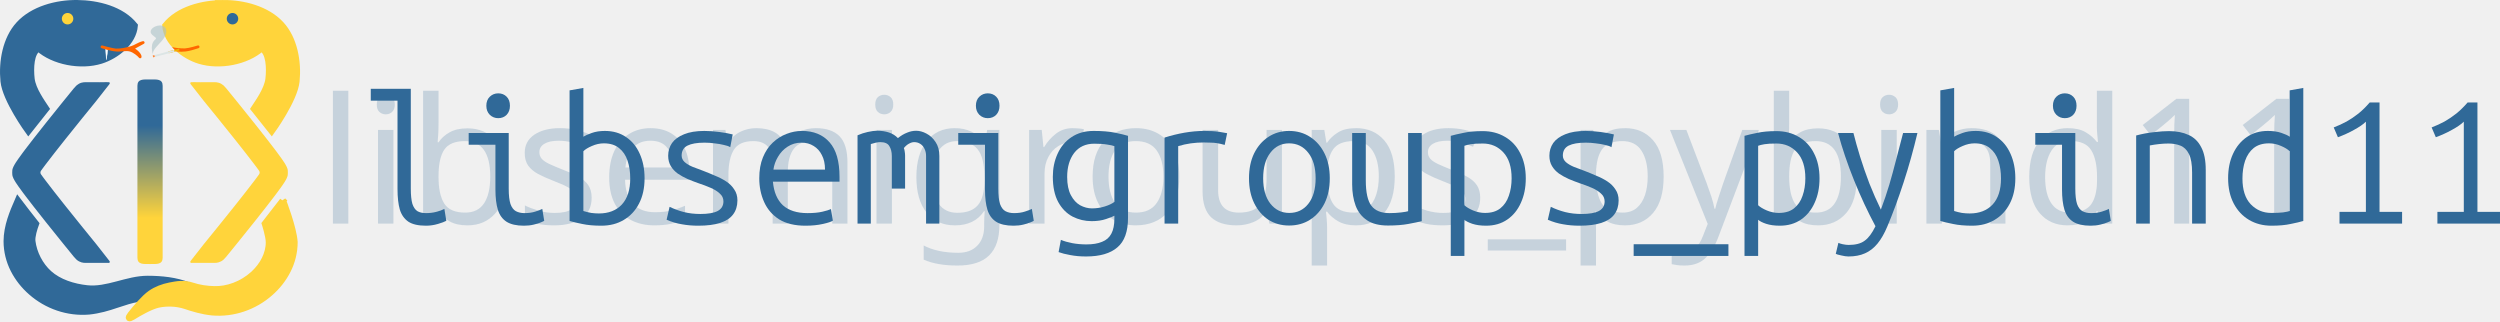
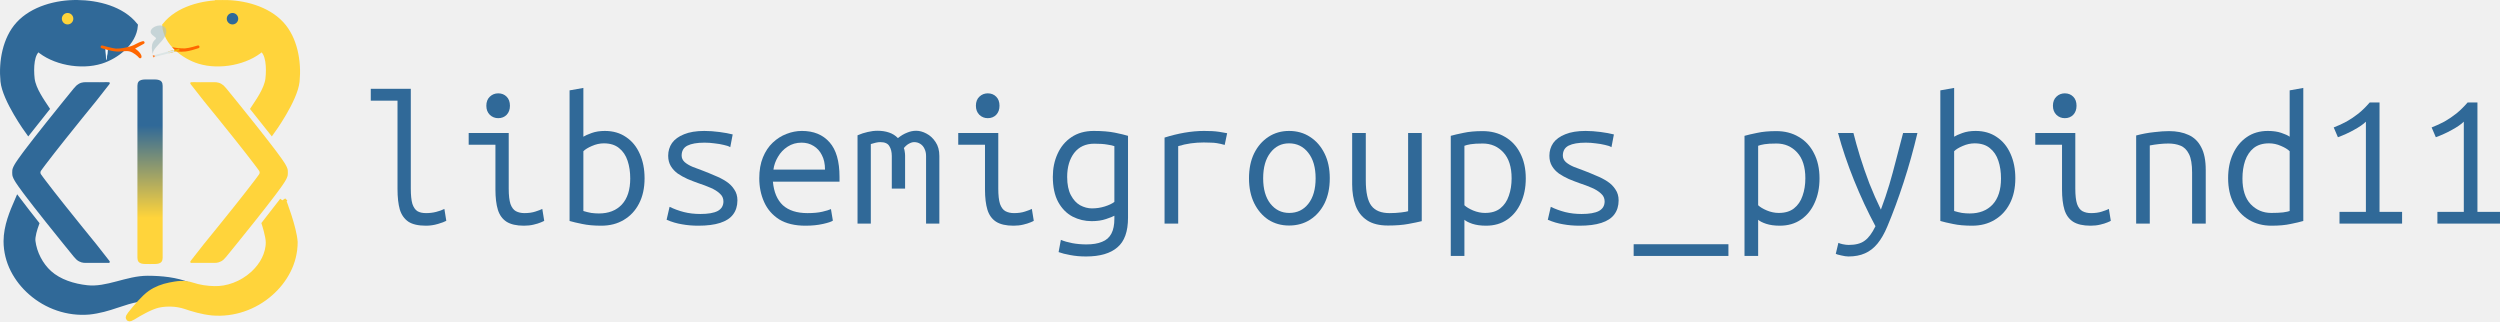
<svg xmlns="http://www.w3.org/2000/svg" xmlns:xlink="http://www.w3.org/1999/xlink" width="3111.951" height="400" viewBox="0 0 823.37 105.833" version="1.1" id="svg406" xml:space="preserve">
  <defs id="defs403">
    <linearGradient id="linearGradient930">
      <stop style="stop-color:#ffd43b;stop-opacity:1;" offset="0.25" id="stop926" />
      <stop style="stop-color:#306998;stop-opacity:1;" offset="0.75" id="stop928" />
    </linearGradient>
    <linearGradient xlink:href="#linearGradient930" id="linearGradient932" x1="99.963" y1="159.913" x2="99.963" y2="50.189" gradientUnits="userSpaceOnUse" gradientTransform="translate(2.6754713e-5,6.575416)" />
  </defs>
  <g id="layer4">
-     <text xml:space="preserve" style="font-style:normal;font-variant:normal;font-weight:normal;font-stretch:normal;font-size:57.584px;font-family:'Ubuntu Mono';-inkscape-font-specification:'Ubuntu Mono, Normal';font-variant-ligatures:normal;font-variant-caps:normal;font-variant-numeric:normal;font-variant-east-asian:normal;text-align:center;text-anchor:middle;opacity:0.222;fill:#306998;stroke-width:18.119;stroke-linecap:round;stroke-linejoin:round" x="473.029" y="73.642" id="text1233">
-       <tspan id="tspan1285" x="473.029" y="73.642" style="font-style:normal;font-variant:normal;font-weight:normal;font-stretch:normal;font-size:57.584px;font-family:'Ubuntu Mono';-inkscape-font-specification:'Ubuntu Mono, Normal';font-variant-ligatures:normal;font-variant-caps:normal;font-variant-numeric:normal;font-variant-east-asian:normal;stroke-width:18.119">libsemigroups_pybind11</tspan>
-     </text>
-     <g aria-label="libsemigroups_pybind11" id="text1505" style="font-size:57.584px;font-family:'Ubuntu Mono';-inkscape-font-specification:'Ubuntu Mono, Normal';text-align:center;text-anchor:middle;opacity:1;fill:#306998;stroke-width:18.119;stroke-linecap:round;stroke-linejoin:round">
-       <path d="m 140.308,74.333 q -3.801,0 -5.816,-1.324 -2.015,-1.382 -2.822,-4.031 -0.749,-2.649 -0.749,-6.68 V 33.16 h -8.81 v -3.916 h 13.187 v 32.881 q 0,3.225 0.518,5.01 0.576,1.728 1.67,2.419 1.094,0.633 2.822,0.633 1.785,0 3.34,-0.403 1.612,-0.403 2.706,-0.979 l 0.633,3.916 q -0.806,0.461 -2.764,1.037 -1.958,0.576 -3.916,0.576 z" id="path401" />
-       <path d="m 172.555,74.333 q -3.685,0 -5.758,-1.324 -2.015,-1.324 -2.822,-3.916 -0.806,-2.649 -0.806,-6.68 V 47.672 h -8.81 v -3.858 h 13.187 v 18.312 q 0,3.282 0.576,5.067 0.633,1.728 1.785,2.361 1.209,0.633 2.822,0.633 2.073,0 3.628,-0.518 1.612,-0.518 2.246,-0.864 l 0.633,3.916 q -0.115,0.115 -1.094,0.518 -0.921,0.403 -2.419,0.749 -1.44,0.346 -3.167,0.346 z m -8.465,-35.414 q -1.612,0 -2.764,-1.094 -1.152,-1.152 -1.152,-2.994 0,-1.9 1.152,-2.994 1.152,-1.094 2.764,-1.094 1.67,0 2.764,1.094 1.094,1.094 1.094,2.994 0,1.843 -1.094,2.994 -1.094,1.094 -2.764,1.094 z" id="path403" />
-       <path d="m 198.065,74.333 q -3.685,0 -6.334,-0.576 -2.591,-0.518 -4.146,-0.979 V 29.763 l 4.549,-0.806 v 16.066 q 0.806,-0.518 2.706,-1.209 1.9,-0.691 4.376,-0.691 4.031,0 6.968,2.015 2.937,1.958 4.492,5.47 1.612,3.513 1.612,8.119 0,4.837 -1.843,8.35 -1.785,3.455 -5.01,5.355 -3.167,1.9 -7.371,1.9 z m -0.806,-4.031 q 4.779,0 7.544,-2.937 2.764,-2.994 2.764,-8.58 0,-3.225 -0.864,-5.816 -0.864,-2.649 -2.822,-4.204 -1.9,-1.555 -5.01,-1.555 -1.958,0 -3.916,0.864 -1.9,0.806 -2.822,1.728 v 19.694 q 1.324,0.403 2.591,0.633 1.324,0.173 2.534,0.173 z" id="path405" />
-       <path d="m 229.967,74.333 q -2.822,0 -5.355,-0.461 -2.534,-0.403 -5.067,-1.497 l 0.979,-4.261 q 2.246,1.094 4.722,1.728 2.534,0.633 5.413,0.633 3.801,0 5.701,-0.979 1.9,-1.037 1.9,-3.167 0,-1.555 -1.209,-2.591 -1.152,-1.094 -3.052,-1.9 -1.843,-0.806 -3.973,-1.497 -1.785,-0.633 -3.57,-1.382 -1.785,-0.806 -3.225,-1.785 -1.44,-1.037 -2.303,-2.476 -0.864,-1.44 -0.864,-3.397 0,-2.361 1.267,-4.204 1.324,-1.843 3.973,-2.879 2.649,-1.094 6.68,-1.094 2.361,0 4.952,0.346 2.591,0.346 4.376,0.806 l -0.806,4.204 q -0.691,-0.461 -2.131,-0.749 -1.382,-0.346 -3.052,-0.518 -1.67,-0.23 -3.282,-0.23 -3.685,0 -5.643,0.979 -1.9,0.979 -1.9,3.282 0,1.209 0.979,2.131 0.979,0.864 2.591,1.555 1.612,0.633 3.513,1.324 1.958,0.749 3.916,1.612 2.015,0.806 3.685,1.9 1.67,1.094 2.649,2.649 1.037,1.497 1.037,3.57 0,2.764 -1.44,4.664 -1.382,1.843 -4.261,2.764 -2.822,0.921 -7.198,0.921 z" id="path407" />
-       <path d="m 265.266,74.333 q -5.24,0 -8.638,-2.073 -3.34,-2.131 -4.952,-5.701 -1.612,-3.57 -1.612,-7.831 0,-3.973 1.209,-6.91 1.209,-2.937 3.225,-4.837 2.073,-1.958 4.549,-2.879 2.476,-0.979 5.067,-0.979 5.816,0 9.098,3.743 3.282,3.685 3.282,11.402 0,0.23 0,0.691 0,0.461 0,0.864 h -21.94 q 0.461,5.125 3.282,7.774 2.879,2.591 8.119,2.591 2.937,0 4.895,-0.461 1.958,-0.461 2.822,-0.864 l 0.633,3.801 q -0.691,0.518 -3.282,1.094 -2.534,0.576 -5.758,0.576 z M 254.728,55.849 h 16.987 q 0,-2.822 -1.037,-4.779 -0.979,-1.958 -2.706,-2.994 -1.728,-1.094 -3.973,-1.094 -2.591,0 -4.607,1.324 -1.958,1.267 -3.167,3.34 -1.209,2.015 -1.497,4.204 z" id="path409" />
-       <path d="m 282.426,73.642 v -29.08 q 1.728,-0.749 3.34,-1.094 1.67,-0.403 3.282,-0.403 2.015,0 3.743,0.576 1.728,0.576 2.937,1.843 1.497,-1.209 2.994,-1.785 1.497,-0.633 2.994,-0.633 1.67,0 3.397,0.921 1.785,0.921 2.994,2.764 1.267,1.843 1.267,4.607 v 22.285 h -4.376 V 51.357 q 0,-1.324 -0.518,-2.361 -0.461,-1.037 -1.382,-1.612 -0.864,-0.576 -2.015,-0.576 -0.806,0 -1.728,0.518 -0.864,0.461 -1.67,1.44 0.23,0.576 0.288,1.209 0.115,0.633 0.115,1.267 v 10.883 h -4.376 V 51.415 q 0,-2.015 -0.806,-3.282 -0.749,-1.324 -2.994,-1.324 -0.633,0 -1.44,0.173 -0.749,0.173 -1.67,0.461 v 26.201 z" id="path411" />
-       <path d="m 333.791,74.333 q -3.685,0 -5.758,-1.324 -2.015,-1.324 -2.822,-3.916 -0.806,-2.649 -0.806,-6.68 V 47.672 h -8.81 v -3.858 h 13.187 v 18.312 q 0,3.282 0.576,5.067 0.633,1.728 1.785,2.361 1.209,0.633 2.822,0.633 2.073,0 3.628,-0.518 1.612,-0.518 2.246,-0.864 l 0.633,3.916 q -0.115,0.115 -1.094,0.518 -0.921,0.403 -2.419,0.749 -1.44,0.346 -3.167,0.346 z m -8.465,-35.414 q -1.612,0 -2.764,-1.094 -1.152,-1.152 -1.152,-2.994 0,-1.9 1.152,-2.994 1.152,-1.094 2.764,-1.094 1.67,0 2.764,1.094 1.094,1.094 1.094,2.994 0,1.843 -1.094,2.994 -1.094,1.094 -2.764,1.094 z" id="path413" />
-       <path d="m 357.688,84.468 q -2.822,0 -5.183,-0.461 -2.303,-0.403 -3.858,-0.979 l 0.749,-4.031 q 1.67,0.691 3.801,1.094 2.188,0.403 4.607,0.403 3.167,0 5.183,-0.864 2.073,-0.806 3.052,-2.706 0.979,-1.843 0.979,-4.895 v -0.979 q -0.691,0.403 -2.764,1.094 -2.015,0.691 -4.722,0.691 -3.34,0 -6.277,-1.497 -2.937,-1.555 -4.722,-4.779 -1.785,-3.282 -1.785,-8.35 0,-4.146 1.555,-7.544 1.555,-3.455 4.549,-5.47 3.052,-2.073 7.371,-2.073 4.146,0 6.968,0.576 2.822,0.576 4.319,1.037 v 27.007 q 0,6.795 -3.513,9.732 -3.455,2.994 -10.308,2.994 z M 359.646,68.632 q 2.188,0 4.204,-0.633 2.015,-0.633 3.167,-1.497 V 48.132 q -0.749,-0.288 -2.361,-0.518 -1.555,-0.288 -4.261,-0.288 -4.261,0 -6.622,3.052 -2.303,3.052 -2.303,7.889 0,3.685 1.209,5.989 1.209,2.303 3.052,3.34 1.9,1.037 3.916,1.037 z" id="path415" />
-       <path d="M 383.543,73.642 V 45.311 q 3.282,-1.037 6.565,-1.612 3.34,-0.576 6.449,-0.576 1.497,0 2.649,0.058 1.152,0.058 2.303,0.23 1.152,0.173 2.649,0.461 l -0.806,3.858 q -1.44,-0.403 -2.534,-0.576 -1.037,-0.173 -2.073,-0.173 -0.979,-0.058 -2.303,-0.058 -2.131,0 -4.261,0.288 -2.073,0.288 -4.146,0.921 v 25.51 z" id="path417" />
-       <path d="m 424.543,74.275 q -3.801,0 -6.795,-1.9 -2.937,-1.958 -4.664,-5.413 -1.728,-3.513 -1.728,-8.235 0,-4.722 1.67,-8.177 1.728,-3.513 4.722,-5.47 2.994,-1.958 6.795,-1.958 3.916,0 6.91,1.958 3.052,1.958 4.779,5.47 1.728,3.455 1.728,8.177 0,4.722 -1.728,8.235 -1.728,3.455 -4.779,5.413 -2.994,1.9 -6.91,1.9 z m 0.058,-4.146 q 3.916,0 6.277,-2.994 2.419,-3.052 2.419,-8.407 0,-5.355 -2.419,-8.407 -2.419,-3.11 -6.334,-3.11 -3.801,0 -6.162,3.11 -2.361,3.052 -2.361,8.407 0,5.355 2.419,8.407 2.419,2.994 6.162,2.994 z" id="path419" />
-       <path d="m 457.136,74.275 q -4.319,0 -6.91,-1.728 -2.591,-1.728 -3.743,-4.779 -1.152,-3.11 -1.152,-7.083 V 43.814 h 4.492 v 15.605 q 0,5.931 1.843,8.35 1.843,2.419 5.989,2.419 2.015,0 3.858,-0.23 1.843,-0.23 2.246,-0.403 V 43.814 h 4.492 v 29.022 q -1.612,0.403 -4.434,0.921 -2.764,0.518 -6.68,0.518 z" id="path421" />
-       <path d="M 477.808,84.295 V 44.735 q 1.612,-0.461 4.204,-0.979 2.591,-0.576 6.277,-0.576 4.204,0 7.371,1.9 3.225,1.843 5.01,5.355 1.843,3.513 1.843,8.35 0,4.492 -1.612,8.004 -1.555,3.513 -4.492,5.528 -2.937,2.015 -6.968,2.015 -2.649,0 -4.549,-0.633 Q 483.049,73.066 482.3,72.375 v 11.92 z m 11.286,-14.166 q 3.11,0 5.01,-1.497 1.958,-1.555 2.822,-4.146 0.921,-2.591 0.921,-5.758 0,-5.586 -2.706,-8.522 -2.706,-2.937 -6.795,-2.937 -2.591,0 -3.973,0.23 -1.382,0.23 -2.073,0.518 v 19.579 q 0.979,0.921 2.879,1.728 1.958,0.806 3.916,0.806 z" id="path423" />
-       <path d="m 520.19,74.333 q -2.822,0 -5.355,-0.461 -2.534,-0.403 -5.067,-1.497 l 0.979,-4.261 q 2.246,1.094 4.722,1.728 2.534,0.633 5.413,0.633 3.801,0 5.701,-0.979 1.9,-1.037 1.9,-3.167 0,-1.555 -1.209,-2.591 -1.152,-1.094 -3.052,-1.9 -1.843,-0.806 -3.973,-1.497 -1.785,-0.633 -3.57,-1.382 -1.785,-0.806 -3.225,-1.785 -1.44,-1.037 -2.303,-2.476 -0.864,-1.44 -0.864,-3.397 0,-2.361 1.267,-4.204 1.324,-1.843 3.973,-2.879 2.649,-1.094 6.68,-1.094 2.361,0 4.952,0.346 2.591,0.346 4.376,0.806 l -0.806,4.204 q -0.691,-0.461 -2.131,-0.749 -1.382,-0.346 -3.052,-0.518 -1.67,-0.23 -3.282,-0.23 -3.685,0 -5.643,0.979 -1.9,0.979 -1.9,3.282 0,1.209 0.979,2.131 0.979,0.864 2.591,1.555 1.612,0.633 3.513,1.324 1.958,0.749 3.916,1.612 2.015,0.806 3.685,1.9 1.67,1.094 2.649,2.649 1.037,1.497 1.037,3.57 0,2.764 -1.44,4.664 -1.382,1.843 -4.261,2.764 -2.822,0.921 -7.198,0.921 z" id="path425" />
-       <path d="m 538.041,84.295 v -3.858 h 31.211 v 3.858 z" id="path427" />
-       <path d="M 574.55,84.295 V 44.735 q 1.612,-0.461 4.204,-0.979 2.591,-0.576 6.277,-0.576 4.204,0 7.371,1.9 3.225,1.843 5.01,5.355 1.843,3.513 1.843,8.35 0,4.492 -1.612,8.004 -1.555,3.513 -4.492,5.528 -2.937,2.015 -6.968,2.015 -2.649,0 -4.549,-0.633 -1.843,-0.633 -2.591,-1.324 v 11.92 z m 11.286,-14.166 q 3.11,0 5.01,-1.497 1.958,-1.555 2.822,-4.146 0.921,-2.591 0.921,-5.758 0,-5.586 -2.706,-8.522 -2.706,-2.937 -6.795,-2.937 -2.591,0 -3.973,0.23 -1.382,0.23 -2.073,0.518 v 19.579 q 0.979,0.921 2.879,1.728 1.958,0.806 3.916,0.806 z" id="path429" />
-       <path d="m 608.755,84.468 q -0.921,0 -2.361,-0.346 -1.382,-0.288 -1.785,-0.518 l 0.864,-3.628 q 0.403,0.23 1.44,0.461 1.094,0.23 1.958,0.23 3.397,0 5.24,-1.382 1.9,-1.324 3.57,-4.779 -3.858,-7.198 -7.083,-15.202 -3.225,-8.004 -5.24,-15.49 h 5.067 q 0.864,3.455 2.188,7.774 1.324,4.261 3.052,8.81 1.785,4.492 3.801,8.638 1.612,-4.319 2.764,-8.177 1.152,-3.916 2.188,-8.004 1.094,-4.146 2.361,-9.041 h 4.722 q -1.958,8.292 -4.549,16.239 -2.591,7.947 -5.355,14.511 -1.44,3.455 -3.225,5.643 -1.785,2.188 -4.146,3.225 -2.303,1.037 -5.47,1.037 z" id="path431" />
-       <path d="m 649.524,74.333 q -3.685,0 -6.334,-0.576 -2.591,-0.518 -4.146,-0.979 V 29.763 l 4.549,-0.806 v 16.066 q 0.806,-0.518 2.706,-1.209 1.9,-0.691 4.376,-0.691 4.031,0 6.968,2.015 2.937,1.958 4.492,5.47 1.612,3.513 1.612,8.119 0,4.837 -1.843,8.35 -1.785,3.455 -5.01,5.355 -3.167,1.9 -7.371,1.9 z m -0.806,-4.031 q 4.779,0 7.544,-2.937 2.764,-2.994 2.764,-8.58 0,-3.225 -0.864,-5.816 -0.864,-2.649 -2.822,-4.204 -1.9,-1.555 -5.01,-1.555 -1.958,0 -3.916,0.864 -1.9,0.806 -2.822,1.728 v 19.694 q 1.324,0.403 2.591,0.633 1.324,0.173 2.534,0.173 z" id="path433" />
-       <path d="m 688.508,74.333 q -3.685,0 -5.758,-1.324 -2.015,-1.324 -2.822,-3.916 -0.806,-2.649 -0.806,-6.68 V 47.672 h -8.81 v -3.858 h 13.187 v 18.312 q 0,3.282 0.576,5.067 0.633,1.728 1.785,2.361 1.209,0.633 2.822,0.633 2.073,0 3.628,-0.518 1.612,-0.518 2.246,-0.864 l 0.633,3.916 q -0.115,0.115 -1.094,0.518 -0.921,0.403 -2.419,0.749 -1.44,0.346 -3.167,0.346 z m -8.465,-35.414 q -1.612,0 -2.764,-1.094 -1.152,-1.152 -1.152,-2.994 0,-1.9 1.152,-2.994 1.152,-1.094 2.764,-1.094 1.67,0 2.764,1.094 1.094,1.094 1.094,2.994 0,1.843 -1.094,2.994 -1.094,1.094 -2.764,1.094 z" id="path435" />
-       <path d="M 703.538,73.642 V 44.62 q 3.052,-0.806 5.874,-1.094 2.822,-0.346 4.952,-0.346 3.743,0 6.449,1.267 2.706,1.209 4.146,4.031 1.497,2.764 1.497,7.486 v 17.678 h -4.492 V 56.885 q 0,-4.146 -1.037,-6.161 -1.037,-2.073 -2.822,-2.764 -1.728,-0.691 -3.916,-0.691 -1.44,0 -3.052,0.173 -1.612,0.173 -3.11,0.461 v 25.74 z" id="path437" />
-       <path d="m 748.108,74.333 q -4.146,0 -7.371,-1.9 -3.225,-1.9 -5.067,-5.413 -1.843,-3.513 -1.843,-8.35 0,-4.549 1.612,-8.004 1.612,-3.513 4.549,-5.528 2.937,-2.015 6.91,-2.015 2.591,0 4.434,0.633 1.9,0.633 2.764,1.267 V 29.763 l 4.492,-0.806 v 43.821 q -1.555,0.461 -4.146,0.979 -2.591,0.576 -6.334,0.576 z m -0.058,-4.204 q 2.303,0 3.858,-0.173 1.612,-0.23 2.188,-0.461 V 49.802 q -0.921,-0.921 -2.822,-1.728 -1.9,-0.864 -3.973,-0.864 -3.11,0 -5.067,1.555 -1.9,1.555 -2.822,4.204 -0.864,2.591 -0.864,5.816 0,5.586 2.706,8.465 2.764,2.879 6.795,2.879 z" id="path439" />
-       <path d="M 770.508,73.642 V 69.784 h 8.695 V 40.071 q -1.267,1.267 -3.916,2.706 -2.591,1.44 -5.298,2.419 l -1.382,-3.225 q 2.246,-0.864 4.261,-1.958 2.015,-1.152 3.916,-2.649 1.9,-1.555 3.685,-3.628 h 3.225 V 69.784 h 7.428 v 3.858 z" id="path441" />
-       <path d="M 802.755,73.642 V 69.784 h 8.695 V 40.071 q -1.267,1.267 -3.916,2.706 -2.591,1.44 -5.298,2.419 l -1.382,-3.225 q 2.246,-0.864 4.261,-1.958 2.015,-1.152 3.916,-2.649 1.9,-1.555 3.685,-3.628 h 3.225 V 69.784 h 7.428 v 3.858 z" id="path443" />
+     <g aria-label="libsemigroups_pybind11" id="text1505" style="font-size:57.584px;font-family:'Ubuntu Mono';-inkscape-font-specification:'Ubuntu Mono, Normal';text-align:center;text-anchor:middle;display:inline;opacity:1;fill:#306998;stroke-width:18.119;stroke-linecap:round;stroke-linejoin:round">
+       <path d="m 140.308,74.333 q -3.801,0 -5.816,-1.324 -2.015,-1.382 -2.822,-4.031 -0.749,-2.649 -0.749,-6.68 V 33.16 h -8.81 v -3.916 h 13.187 v 32.881 q 0,3.225 0.518,5.01 0.576,1.728 1.67,2.419 1.094,0.633 2.822,0.633 1.785,0 3.34,-0.403 1.612,-0.403 2.706,-0.979 l 0.633,3.916 q -0.806,0.461 -2.764,1.037 -1.958,0.576 -3.916,0.576 z" id="path318" />
+       <path d="m 172.555,74.333 q -3.685,0 -5.758,-1.324 -2.015,-1.324 -2.822,-3.916 -0.806,-2.649 -0.806,-6.68 V 47.672 h -8.81 v -3.858 h 13.187 v 18.312 q 0,3.282 0.576,5.067 0.633,1.728 1.785,2.361 1.209,0.633 2.822,0.633 2.073,0 3.628,-0.518 1.612,-0.518 2.246,-0.864 l 0.633,3.916 q -0.115,0.115 -1.094,0.518 -0.921,0.403 -2.419,0.749 -1.44,0.346 -3.167,0.346 z m -8.465,-35.414 q -1.612,0 -2.764,-1.094 -1.152,-1.152 -1.152,-2.994 0,-1.9 1.152,-2.994 1.152,-1.094 2.764,-1.094 1.67,0 2.764,1.094 1.094,1.094 1.094,2.994 0,1.843 -1.094,2.994 -1.094,1.094 -2.764,1.094 z" id="path320" />
+       <path d="m 198.065,74.333 q -3.685,0 -6.334,-0.576 -2.591,-0.518 -4.146,-0.979 V 29.763 l 4.549,-0.806 v 16.066 q 0.806,-0.518 2.706,-1.209 1.9,-0.691 4.376,-0.691 4.031,0 6.968,2.015 2.937,1.958 4.492,5.47 1.612,3.513 1.612,8.119 0,4.837 -1.843,8.35 -1.785,3.455 -5.01,5.355 -3.167,1.9 -7.371,1.9 z m -0.806,-4.031 q 4.779,0 7.544,-2.937 2.764,-2.994 2.764,-8.58 0,-3.225 -0.864,-5.816 -0.864,-2.649 -2.822,-4.204 -1.9,-1.555 -5.01,-1.555 -1.958,0 -3.916,0.864 -1.9,0.806 -2.822,1.728 v 19.694 q 1.324,0.403 2.591,0.633 1.324,0.173 2.534,0.173 z" id="path322" />
+       <path d="m 229.967,74.333 q -2.822,0 -5.355,-0.461 -2.534,-0.403 -5.067,-1.497 l 0.979,-4.261 q 2.246,1.094 4.722,1.728 2.534,0.633 5.413,0.633 3.801,0 5.701,-0.979 1.9,-1.037 1.9,-3.167 0,-1.555 -1.209,-2.591 -1.152,-1.094 -3.052,-1.9 -1.843,-0.806 -3.973,-1.497 -1.785,-0.633 -3.57,-1.382 -1.785,-0.806 -3.225,-1.785 -1.44,-1.037 -2.303,-2.476 -0.864,-1.44 -0.864,-3.397 0,-2.361 1.267,-4.204 1.324,-1.843 3.973,-2.879 2.649,-1.094 6.68,-1.094 2.361,0 4.952,0.346 2.591,0.346 4.376,0.806 l -0.806,4.204 q -0.691,-0.461 -2.131,-0.749 -1.382,-0.346 -3.052,-0.518 -1.67,-0.23 -3.282,-0.23 -3.685,0 -5.643,0.979 -1.9,0.979 -1.9,3.282 0,1.209 0.979,2.131 0.979,0.864 2.591,1.555 1.612,0.633 3.513,1.324 1.958,0.749 3.916,1.612 2.015,0.806 3.685,1.9 1.67,1.094 2.649,2.649 1.037,1.497 1.037,3.57 0,2.764 -1.44,4.664 -1.382,1.843 -4.261,2.764 -2.822,0.921 -7.198,0.921 z" id="path324" />
+       <path d="m 265.266,74.333 q -5.24,0 -8.638,-2.073 -3.34,-2.131 -4.952,-5.701 -1.612,-3.57 -1.612,-7.831 0,-3.973 1.209,-6.91 1.209,-2.937 3.225,-4.837 2.073,-1.958 4.549,-2.879 2.476,-0.979 5.067,-0.979 5.816,0 9.098,3.743 3.282,3.685 3.282,11.402 0,0.23 0,0.691 0,0.461 0,0.864 h -21.94 q 0.461,5.125 3.282,7.774 2.879,2.591 8.119,2.591 2.937,0 4.895,-0.461 1.958,-0.461 2.822,-0.864 l 0.633,3.801 q -0.691,0.518 -3.282,1.094 -2.534,0.576 -5.758,0.576 z M 254.728,55.849 h 16.987 q 0,-2.822 -1.037,-4.779 -0.979,-1.958 -2.706,-2.994 -1.728,-1.094 -3.973,-1.094 -2.591,0 -4.607,1.324 -1.958,1.267 -3.167,3.34 -1.209,2.015 -1.497,4.204 z" id="path326" />
+       <path d="m 282.426,73.642 v -29.08 q 1.728,-0.749 3.34,-1.094 1.67,-0.403 3.282,-0.403 2.015,0 3.743,0.576 1.728,0.576 2.937,1.843 1.497,-1.209 2.994,-1.785 1.497,-0.633 2.994,-0.633 1.67,0 3.397,0.921 1.785,0.921 2.994,2.764 1.267,1.843 1.267,4.607 v 22.285 h -4.376 V 51.357 q 0,-1.324 -0.518,-2.361 -0.461,-1.037 -1.382,-1.612 -0.864,-0.576 -2.015,-0.576 -0.806,0 -1.728,0.518 -0.864,0.461 -1.67,1.44 0.23,0.576 0.288,1.209 0.115,0.633 0.115,1.267 v 10.883 h -4.376 V 51.415 q 0,-2.015 -0.806,-3.282 -0.749,-1.324 -2.994,-1.324 -0.633,0 -1.44,0.173 -0.749,0.173 -1.67,0.461 v 26.201 z" id="path328" />
+       <path d="m 333.791,74.333 q -3.685,0 -5.758,-1.324 -2.015,-1.324 -2.822,-3.916 -0.806,-2.649 -0.806,-6.68 V 47.672 h -8.81 v -3.858 h 13.187 v 18.312 q 0,3.282 0.576,5.067 0.633,1.728 1.785,2.361 1.209,0.633 2.822,0.633 2.073,0 3.628,-0.518 1.612,-0.518 2.246,-0.864 l 0.633,3.916 q -0.115,0.115 -1.094,0.518 -0.921,0.403 -2.419,0.749 -1.44,0.346 -3.167,0.346 z m -8.465,-35.414 q -1.612,0 -2.764,-1.094 -1.152,-1.152 -1.152,-2.994 0,-1.9 1.152,-2.994 1.152,-1.094 2.764,-1.094 1.67,0 2.764,1.094 1.094,1.094 1.094,2.994 0,1.843 -1.094,2.994 -1.094,1.094 -2.764,1.094 z" id="path330" />
+       <path d="m 357.688,84.468 q -2.822,0 -5.183,-0.461 -2.303,-0.403 -3.858,-0.979 l 0.749,-4.031 q 1.67,0.691 3.801,1.094 2.188,0.403 4.607,0.403 3.167,0 5.183,-0.864 2.073,-0.806 3.052,-2.706 0.979,-1.843 0.979,-4.895 v -0.979 q -0.691,0.403 -2.764,1.094 -2.015,0.691 -4.722,0.691 -3.34,0 -6.277,-1.497 -2.937,-1.555 -4.722,-4.779 -1.785,-3.282 -1.785,-8.35 0,-4.146 1.555,-7.544 1.555,-3.455 4.549,-5.47 3.052,-2.073 7.371,-2.073 4.146,0 6.968,0.576 2.822,0.576 4.319,1.037 v 27.007 q 0,6.795 -3.513,9.732 -3.455,2.994 -10.308,2.994 z M 359.646,68.632 q 2.188,0 4.204,-0.633 2.015,-0.633 3.167,-1.497 V 48.132 q -0.749,-0.288 -2.361,-0.518 -1.555,-0.288 -4.261,-0.288 -4.261,0 -6.622,3.052 -2.303,3.052 -2.303,7.889 0,3.685 1.209,5.989 1.209,2.303 3.052,3.34 1.9,1.037 3.916,1.037 z" id="path332" />
+       <path d="M 383.543,73.642 V 45.311 q 3.282,-1.037 6.565,-1.612 3.34,-0.576 6.449,-0.576 1.497,0 2.649,0.058 1.152,0.058 2.303,0.23 1.152,0.173 2.649,0.461 l -0.806,3.858 q -1.44,-0.403 -2.534,-0.576 -1.037,-0.173 -2.073,-0.173 -0.979,-0.058 -2.303,-0.058 -2.131,0 -4.261,0.288 -2.073,0.288 -4.146,0.921 v 25.51 z" id="path334" />
+       <path d="m 424.543,74.275 q -3.801,0 -6.795,-1.9 -2.937,-1.958 -4.664,-5.413 -1.728,-3.513 -1.728,-8.235 0,-4.722 1.67,-8.177 1.728,-3.513 4.722,-5.47 2.994,-1.958 6.795,-1.958 3.916,0 6.91,1.958 3.052,1.958 4.779,5.47 1.728,3.455 1.728,8.177 0,4.722 -1.728,8.235 -1.728,3.455 -4.779,5.413 -2.994,1.9 -6.91,1.9 z m 0.058,-4.146 q 3.916,0 6.277,-2.994 2.419,-3.052 2.419,-8.407 0,-5.355 -2.419,-8.407 -2.419,-3.11 -6.334,-3.11 -3.801,0 -6.162,3.11 -2.361,3.052 -2.361,8.407 0,5.355 2.419,8.407 2.419,2.994 6.162,2.994 z" id="path336" />
+       <path d="m 457.136,74.275 q -4.319,0 -6.91,-1.728 -2.591,-1.728 -3.743,-4.779 -1.152,-3.11 -1.152,-7.083 V 43.814 h 4.492 v 15.605 q 0,5.931 1.843,8.35 1.843,2.419 5.989,2.419 2.015,0 3.858,-0.23 1.843,-0.23 2.246,-0.403 V 43.814 h 4.492 v 29.022 q -1.612,0.403 -4.434,0.921 -2.764,0.518 -6.68,0.518 z" id="path338" />
+       <path d="M 477.808,84.295 V 44.735 q 1.612,-0.461 4.204,-0.979 2.591,-0.576 6.277,-0.576 4.204,0 7.371,1.9 3.225,1.843 5.01,5.355 1.843,3.513 1.843,8.35 0,4.492 -1.612,8.004 -1.555,3.513 -4.492,5.528 -2.937,2.015 -6.968,2.015 -2.649,0 -4.549,-0.633 Q 483.049,73.066 482.3,72.375 v 11.92 z m 11.286,-14.166 q 3.11,0 5.01,-1.497 1.958,-1.555 2.822,-4.146 0.921,-2.591 0.921,-5.758 0,-5.586 -2.706,-8.522 -2.706,-2.937 -6.795,-2.937 -2.591,0 -3.973,0.23 -1.382,0.23 -2.073,0.518 v 19.579 q 0.979,0.921 2.879,1.728 1.958,0.806 3.916,0.806 z" id="path340" />
+       <path d="m 520.19,74.333 q -2.822,0 -5.355,-0.461 -2.534,-0.403 -5.067,-1.497 l 0.979,-4.261 q 2.246,1.094 4.722,1.728 2.534,0.633 5.413,0.633 3.801,0 5.701,-0.979 1.9,-1.037 1.9,-3.167 0,-1.555 -1.209,-2.591 -1.152,-1.094 -3.052,-1.9 -1.843,-0.806 -3.973,-1.497 -1.785,-0.633 -3.57,-1.382 -1.785,-0.806 -3.225,-1.785 -1.44,-1.037 -2.303,-2.476 -0.864,-1.44 -0.864,-3.397 0,-2.361 1.267,-4.204 1.324,-1.843 3.973,-2.879 2.649,-1.094 6.68,-1.094 2.361,0 4.952,0.346 2.591,0.346 4.376,0.806 l -0.806,4.204 q -0.691,-0.461 -2.131,-0.749 -1.382,-0.346 -3.052,-0.518 -1.67,-0.23 -3.282,-0.23 -3.685,0 -5.643,0.979 -1.9,0.979 -1.9,3.282 0,1.209 0.979,2.131 0.979,0.864 2.591,1.555 1.612,0.633 3.513,1.324 1.958,0.749 3.916,1.612 2.015,0.806 3.685,1.9 1.67,1.094 2.649,2.649 1.037,1.497 1.037,3.57 0,2.764 -1.44,4.664 -1.382,1.843 -4.261,2.764 -2.822,0.921 -7.198,0.921 z" id="path342" />
+       <path d="m 538.041,84.295 v -3.858 h 31.211 v 3.858 z" id="path344" />
+       <path d="M 574.55,84.295 V 44.735 q 1.612,-0.461 4.204,-0.979 2.591,-0.576 6.277,-0.576 4.204,0 7.371,1.9 3.225,1.843 5.01,5.355 1.843,3.513 1.843,8.35 0,4.492 -1.612,8.004 -1.555,3.513 -4.492,5.528 -2.937,2.015 -6.968,2.015 -2.649,0 -4.549,-0.633 -1.843,-0.633 -2.591,-1.324 v 11.92 z m 11.286,-14.166 q 3.11,0 5.01,-1.497 1.958,-1.555 2.822,-4.146 0.921,-2.591 0.921,-5.758 0,-5.586 -2.706,-8.522 -2.706,-2.937 -6.795,-2.937 -2.591,0 -3.973,0.23 -1.382,0.23 -2.073,0.518 v 19.579 q 0.979,0.921 2.879,1.728 1.958,0.806 3.916,0.806 z" id="path346" />
+       <path d="m 608.755,84.468 q -0.921,0 -2.361,-0.346 -1.382,-0.288 -1.785,-0.518 l 0.864,-3.628 q 0.403,0.23 1.44,0.461 1.094,0.23 1.958,0.23 3.397,0 5.24,-1.382 1.9,-1.324 3.57,-4.779 -3.858,-7.198 -7.083,-15.202 -3.225,-8.004 -5.24,-15.49 h 5.067 q 0.864,3.455 2.188,7.774 1.324,4.261 3.052,8.81 1.785,4.492 3.801,8.638 1.612,-4.319 2.764,-8.177 1.152,-3.916 2.188,-8.004 1.094,-4.146 2.361,-9.041 h 4.722 q -1.958,8.292 -4.549,16.239 -2.591,7.947 -5.355,14.511 -1.44,3.455 -3.225,5.643 -1.785,2.188 -4.146,3.225 -2.303,1.037 -5.47,1.037 z" id="path348" />
+       <path d="m 649.524,74.333 q -3.685,0 -6.334,-0.576 -2.591,-0.518 -4.146,-0.979 V 29.763 l 4.549,-0.806 v 16.066 q 0.806,-0.518 2.706,-1.209 1.9,-0.691 4.376,-0.691 4.031,0 6.968,2.015 2.937,1.958 4.492,5.47 1.612,3.513 1.612,8.119 0,4.837 -1.843,8.35 -1.785,3.455 -5.01,5.355 -3.167,1.9 -7.371,1.9 z m -0.806,-4.031 q 4.779,0 7.544,-2.937 2.764,-2.994 2.764,-8.58 0,-3.225 -0.864,-5.816 -0.864,-2.649 -2.822,-4.204 -1.9,-1.555 -5.01,-1.555 -1.958,0 -3.916,0.864 -1.9,0.806 -2.822,1.728 v 19.694 q 1.324,0.403 2.591,0.633 1.324,0.173 2.534,0.173 z" id="path350" />
+       <path d="m 688.508,74.333 q -3.685,0 -5.758,-1.324 -2.015,-1.324 -2.822,-3.916 -0.806,-2.649 -0.806,-6.68 V 47.672 h -8.81 v -3.858 h 13.187 v 18.312 q 0,3.282 0.576,5.067 0.633,1.728 1.785,2.361 1.209,0.633 2.822,0.633 2.073,0 3.628,-0.518 1.612,-0.518 2.246,-0.864 l 0.633,3.916 q -0.115,0.115 -1.094,0.518 -0.921,0.403 -2.419,0.749 -1.44,0.346 -3.167,0.346 z m -8.465,-35.414 q -1.612,0 -2.764,-1.094 -1.152,-1.152 -1.152,-2.994 0,-1.9 1.152,-2.994 1.152,-1.094 2.764,-1.094 1.67,0 2.764,1.094 1.094,1.094 1.094,2.994 0,1.843 -1.094,2.994 -1.094,1.094 -2.764,1.094 z" id="path352" />
+       <path d="M 703.538,73.642 V 44.62 q 3.052,-0.806 5.874,-1.094 2.822,-0.346 4.952,-0.346 3.743,0 6.449,1.267 2.706,1.209 4.146,4.031 1.497,2.764 1.497,7.486 v 17.678 h -4.492 V 56.885 q 0,-4.146 -1.037,-6.161 -1.037,-2.073 -2.822,-2.764 -1.728,-0.691 -3.916,-0.691 -1.44,0 -3.052,0.173 -1.612,0.173 -3.11,0.461 v 25.74 z" id="path354" />
+       <path d="m 748.108,74.333 q -4.146,0 -7.371,-1.9 -3.225,-1.9 -5.067,-5.413 -1.843,-3.513 -1.843,-8.35 0,-4.549 1.612,-8.004 1.612,-3.513 4.549,-5.528 2.937,-2.015 6.91,-2.015 2.591,0 4.434,0.633 1.9,0.633 2.764,1.267 V 29.763 l 4.492,-0.806 v 43.821 q -1.555,0.461 -4.146,0.979 -2.591,0.576 -6.334,0.576 z m -0.058,-4.204 q 2.303,0 3.858,-0.173 1.612,-0.23 2.188,-0.461 V 49.802 q -0.921,-0.921 -2.822,-1.728 -1.9,-0.864 -3.973,-0.864 -3.11,0 -5.067,1.555 -1.9,1.555 -2.822,4.204 -0.864,2.591 -0.864,5.816 0,5.586 2.706,8.465 2.764,2.879 6.795,2.879 z" id="path356" />
+       <path d="M 770.508,73.642 V 69.784 h 8.695 V 40.071 q -1.267,1.267 -3.916,2.706 -2.591,1.44 -5.298,2.419 l -1.382,-3.225 q 2.246,-0.864 4.261,-1.958 2.015,-1.152 3.916,-2.649 1.9,-1.555 3.685,-3.628 h 3.225 V 69.784 h 7.428 v 3.858 z" id="path358" />
+       <path d="M 802.755,73.642 V 69.784 h 8.695 V 40.071 q -1.267,1.267 -3.916,2.706 -2.591,1.44 -5.298,2.419 l -1.382,-3.225 q 2.246,-0.864 4.261,-1.958 2.015,-1.152 3.916,-2.649 1.9,-1.555 3.685,-3.628 h 3.225 V 69.784 h 7.428 v 3.858 z" id="path360" />
    </g>
  </g>
  <g id="g5858" transform="matrix(0.5541598,0,0,0.5541598,-9.234513,-5.731912)">
    <g id="layer2" style="display:inline" transform="translate(-1.629415,-1.394235)">
      <g id="g923" transform="translate(-0.4604318,9.280583)" style="display:inline">
        <path id="path6827" style="color:#000000;fill:#306998;stroke-linecap:round;-inkscape-stroke:none" d="m 81.522,51.282 c -0.996,-7.83e-4 -2.207,0.016 -3.481,0.048 -3.069,-0.038 -6.278,-0.067 -8.213,-0.03 -0.728,0.014 -1.318,0.054 -1.318,0.054 l -1.298,0.246 c -1.045,0.295 -2.013,0.815 -2.838,1.521 -0.186,0.159 -0.395,0.376 -0.606,0.607 -0.437,0.398 -0.861,0.896 -1.155,1.255 -2.335,2.86 -9.216,11.306 -16.279,20.169 -0.455,0.571 -1.193,1.499 -1.647,2.071 -3.873,4.877 -7.699,9.758 -10.794,13.84 -0.441,0.582 -1.154,1.529 -1.59,2.115 -1.023,1.373 -1.934,2.622 -2.717,3.739 -0.42,0.598 -1.088,1.576 -1.482,2.192 -0.013,0.021 -0.026,0.041 -0.039,0.061 -0.393,0.616 -0.723,1.202 -0.771,1.288 -0.356,0.638 -0.901,1.701 -1.082,2.406 -0.054,0.211 -0.102,0.46 -0.137,0.761 -0.045,0.377 -0.065,0.877 -0.064,1.374 -0.002,0.497 0.019,0.998 0.064,1.375 0.036,0.3 0.083,0.549 0.137,0.76 0.181,0.705 0.726,1.769 1.082,2.407 0.048,0.086 0.378,0.672 0.771,1.288 0.013,0.021 0.026,0.041 0.039,0.061 0.394,0.615 1.062,1.593 1.482,2.192 0.783,1.117 1.694,2.367 2.717,3.739 0.437,0.586 1.149,1.532 1.59,2.115 3.094,4.083 6.921,8.963 10.794,13.84 0.454,0.572 1.192,1.499 1.647,2.071 7.063,8.864 13.943,17.31 16.279,20.17 0.293,0.359 0.717,0.855 1.154,1.253 0.212,0.231 0.421,0.45 0.607,0.609 0.825,0.706 1.793,1.225 2.838,1.52 l 1.298,0.246 c 0,3e-5 0.589,0.041 1.318,0.055 1.938,0.037 5.152,0.009 8.224,-0.03 2.134,0.052 4.035,0.051 5.216,0.035 0.497,-0.007 0.754,-0.236 0.731,-0.563 0.024,-0.175 -0.043,-0.387 -0.22,-0.615 -1.679,-2.166 -5.574,-7.18 -7.892,-10.068 -0.457,-0.57 -1.208,-1.487 -1.67,-2.053 -2.326,-2.848 -9.155,-11.233 -16.144,-20.003 -0.455,-0.571 -1.193,-1.499 -1.647,-2.071 -3.817,-4.807 -7.579,-9.608 -10.544,-13.518 -0.441,-0.582 -1.154,-1.528 -1.587,-2.117 -0.449,-0.61 -0.84,-1.153 -1.209,-1.671 -0.203,-0.284 -0.305,-0.654 -0.314,-1.027 0.009,-0.373 0.112,-0.743 0.314,-1.027 0.369,-0.517 0.76,-1.06 1.209,-1.67 0.433,-0.588 1.146,-1.535 1.587,-2.117 2.965,-3.91 6.727,-8.711 10.544,-13.518 0.454,-0.572 1.192,-1.499 1.647,-2.071 6.988,-8.77 13.818,-17.155 16.144,-20.003 0.462,-0.566 1.212,-1.482 1.67,-2.052 2.318,-2.888 6.213,-7.902 7.892,-10.068 0.177,-0.229 0.245,-0.441 0.22,-0.616 0.023,-0.326 -0.234,-0.555 -0.731,-0.562 -0.478,-0.006 -1.069,-0.012 -1.745,-0.012 z" />
        <path id="path2602" style="color:#000000;fill:#ffd43b;fill-opacity:1;stroke-linecap:round;-inkscape-stroke:none" d="m 134.324,51.282 c 0.996,-7.83e-4 2.207,0.016 3.481,0.048 3.069,-0.038 6.278,-0.067 8.213,-0.03 0.728,0.014 1.318,0.054 1.318,0.054 l 1.298,0.246 c 1.045,0.295 2.013,0.815 2.838,1.521 0.186,0.159 0.395,0.376 0.606,0.607 0.437,0.398 0.861,0.896 1.155,1.255 2.335,2.86 9.216,11.306 16.279,20.169 0.455,0.571 1.193,1.499 1.647,2.071 3.873,4.877 7.699,9.758 10.794,13.84 0.441,0.582 1.154,1.529 1.59,2.115 1.023,1.373 1.934,2.622 2.717,3.739 0.42,0.598 1.088,1.576 1.482,2.192 0.013,0.021 0.026,0.041 0.039,0.061 0.393,0.616 0.723,1.202 0.771,1.288 0.356,0.638 0.901,1.701 1.082,2.406 0.054,0.211 0.102,0.46 0.137,0.761 0.045,0.377 0.065,0.877 0.064,1.374 0.002,0.497 -0.019,0.998 -0.064,1.375 -0.036,0.3 -0.083,0.549 -0.137,0.76 -0.18,0.705 -0.726,1.769 -1.082,2.407 -0.048,0.086 -0.378,0.672 -0.771,1.288 -0.013,0.021 -0.026,0.041 -0.039,0.061 -0.394,0.615 -1.062,1.593 -1.482,2.192 -0.783,1.117 -1.694,2.367 -2.717,3.739 -0.437,0.586 -1.149,1.532 -1.59,2.115 -3.094,4.083 -6.921,8.963 -10.794,13.84 -0.454,0.572 -1.192,1.499 -1.647,2.071 -7.063,8.864 -13.943,17.31 -16.279,20.17 -0.293,0.359 -0.717,0.855 -1.154,1.253 -0.212,0.231 -0.421,0.45 -0.607,0.609 -0.825,0.706 -1.793,1.225 -2.838,1.52 l -1.298,0.246 c 0,3e-5 -0.589,0.041 -1.318,0.055 -1.938,0.037 -5.152,0.009 -8.224,-0.03 -2.134,0.052 -4.035,0.051 -5.216,0.035 -0.497,-0.007 -0.754,-0.236 -0.731,-0.563 -0.025,-0.175 0.043,-0.387 0.22,-0.615 1.679,-2.166 5.574,-7.18 7.892,-10.068 0.457,-0.57 1.208,-1.487 1.67,-2.053 2.326,-2.848 9.155,-11.233 16.144,-20.003 0.455,-0.571 1.193,-1.499 1.647,-2.071 3.817,-4.807 7.579,-9.608 10.544,-13.518 0.441,-0.582 1.154,-1.528 1.587,-2.117 0.449,-0.61 0.84,-1.153 1.209,-1.671 0.203,-0.284 0.305,-0.654 0.314,-1.027 -0.009,-0.373 -0.112,-0.743 -0.314,-1.027 -0.369,-0.517 -0.76,-1.06 -1.209,-1.67 -0.433,-0.588 -1.146,-1.535 -1.587,-2.117 -2.965,-3.91 -6.727,-8.711 -10.544,-13.518 -0.454,-0.572 -1.192,-1.499 -1.647,-2.071 -6.988,-8.77 -13.818,-17.155 -16.144,-20.003 -0.462,-0.566 -1.212,-1.482 -1.67,-2.052 -2.318,-2.888 -6.213,-7.902 -7.892,-10.068 -0.177,-0.229 -0.245,-0.441 -0.22,-0.616 -0.023,-0.326 0.234,-0.555 0.731,-0.562 0.478,-0.006 1.069,-0.012 1.745,-0.012 z" />
      </g>
      <path style="color:#000000;display:inline;fill:url(#linearGradient932);fill-opacity:1;stroke-linecap:round;-inkscape-stroke:none" d="m 107.463,56.773 c 4.142,2e-6 7.5,-0.346 7.5,3.796 V 162.686 c 0,4.142 -3.358,3.796 -7.5,3.796 -4.142,0 -7.5,0.346 -7.5,-3.796 V 60.569 c 0,-4.142 3.358,-3.796 7.5,-3.796 z" id="path6890" transform="translate(-2.1681806e-5,2.176)" />
    </g>
    <g id="layer3" style="display:inline" transform="translate(17.171,2.176)">
      <path id="path1018" style="display:inline;fill:#306998;fill-opacity:1;fill-rule:nonzero;stroke:#306998;stroke-width:3.969;stroke-linecap:round;stroke-dasharray:none;stroke-opacity:1" d="m 28.943,128.936 c -2.956,6.802 -6.518,15.126 -6.555,23.971 v 5.2e-4 c 0.005,5.992 1.484,11.788 4.111,16.928 2.621,5.125 6.206,9.575 10.378,13.21 9.256,8.172 21.699,12.571 34.307,11.489 5.995,-0.626 11.331,-2.244 16.104,-3.865 4.81,-1.552 9.141,-3.091 13.172,-3.647 8.832,-1.36 37.828,-2.954 44.829,2.598 0.238,-2.733 -9.263,-8.014 -14.844,-10.257 -7.637,-3.07 -16.148,-3.905 -24.379,-3.928 -12.192,-0.034 -24.024,6.963 -36.141,5.617 -8.056,-0.895 -16.605,-3.486 -22.621,-8.917 -5.339,-4.82 -9.032,-12.026 -9.918,-19.164 -0.364,-2.934 1.191,-7.757 2.162,-10.412 -3.643,-4.666 -7.391,-9.34 -10.606,-13.623 z" transform="translate(-18.80044,-1.394235)" />
      <path id="path1137" style="display:inline;fill:#306998;fill-opacity:1;fill-rule:nonzero;stroke:#306998;stroke-width:3.969;stroke-linecap:round;stroke-dasharray:none;stroke-opacity:1" d="M 64.179,11.549 C 51.918,11.419 37.921,15.148 29.632,24.184 21.797,32.726 19.424,46.213 20.546,57.75 c 1.065,10.951 14.603,29.602 14.603,29.602 0,0 6.965,-8.82 10.463,-13.18 -2.326,-3.583 -7.979,-11.215 -8.709,-17.771 -0.69,-6.201 -0.491,-15.857 4.339,-18.207 8.875,7.925 24.989,11.046 36.981,7.297 C 87.376,42.628 97.462,34.645 98.249,24.836 90.458,15.178 76.368,11.679 64.179,11.549 Z" transform="translate(-18.80044,-1.394235)" />
      <path id="path2874" style="display:inline;fill:#ffd43b;fill-opacity:1;stroke-width:15;stroke-linecap:round" d="m 61.866,20.679 a 3.407,3.407 0 0 1 -3.407,3.407 3.407,3.407 0 0 1 -3.407,-3.407 3.407,3.407 0 0 1 3.407,-3.407 3.407,3.407 0 0 1 3.407,3.407 z" transform="translate(-18.80044,-1.394235)" />
      <path style="display:inline;fill:#ffffff;stroke:#ffffff;stroke-width:0.265px;stroke-linecap:round;stroke-linejoin:round;stroke-opacity:1" d="m 62.262,37.064 0.43,6.585 0.93,-6.264 z" id="path4212" />
      <path id="path8946" style="display:inline;fill:none;fill-opacity:1;stroke:#ff6600;stroke-width:1.676;stroke-linecap:round;stroke-linejoin:round;stroke-dasharray:none;stroke-opacity:1" d="m 103.376,34.85 c -2.95,0.698 -4.537,2.253 -6.958,2.95 -2.97,0.856 -6.065,1.571 -9.154,1.477 -2.848,-0.086 -8.341,-1.87 -8.341,-1.87 0,0 5.521,1.575 8.36,1.912 2.846,0.338 5.866,-0.77 8.597,0.101 2.2,0.701 4.552,2.593 5.695,3.942 0.071,-2.197 -4.578,-5.011 -4.578,-5.011 0,0 4.443,-2.473 6.379,-3.501 z" transform="translate(-18.80044,-1.394235)" />
    </g>
    <g id="layer1" style="display:inline" transform="translate(-1.629437,0.7817645)">
      <path id="path6518" style="display:inline;fill:#ffd43b;fill-opacity:1;fill-rule:nonzero;stroke:#ffd43b;stroke-width:3.969;stroke-linecap:round;stroke-dasharray:none;stroke-opacity:1" d="M 186.416,128.889 175.836,142.505 c 0,0 2.37,7.339 2.385,10.995 0.046,3.459 -0.926,6.991 -2.437,10.118 -1.62,3.354 -4.052,6.359 -6.764,8.889 -6.9,6.322 -15.737,9.306 -23.338,9.074 -4.245,-0.04 -9.151,-0.767 -13.463,-2.213 -4.554,-1.527 -8.73,-0.784 -12.972,0.055 -4.022,0.795 -8.034,2.28 -11.393,4.63 -3.851,2.695 -8.834,8.639 -11.908,12.552 -1.6,2.036 -1.099,2.555 1.102,1.193 4.183,-2.588 10.8,-6.357 15.309,-7.337 5.205,-1.131 11.153,-0.815 15.963,0.736 4.773,1.621 10.109,3.239 16.104,3.865 12.608,1.082 25.051,-3.317 34.307,-11.489 4.173,-3.635 7.757,-8.085 10.378,-13.21 2.628,-5.14 4.106,-10.935 4.111,-16.928 v -5.2e-4 c -0.559,-8.511 -6.805,-24.547 -6.805,-24.547 z" />
      <path id="path3486" style="display:inline;fill:#ffd43b;fill-opacity:1;fill-rule:nonzero;stroke:#ffd43b;stroke-width:3.969;stroke-linecap:round;stroke-dasharray:none;stroke-opacity:1" d="m 150.746,11.549 c 12.261,-0.13 26.259,3.599 34.547,12.635 7.835,8.542 10.208,22.029 9.086,33.565 -1.065,10.951 -14.603,29.602 -14.603,29.602 0,0 -6.965,-8.82 -10.463,-13.18 2.326,-3.583 7.979,-11.215 8.709,-17.771 0.69,-6.201 0.491,-15.857 -4.339,-18.207 -8.875,7.925 -24.989,11.046 -36.981,7.297 -9.152,-2.862 -19.238,-10.844 -20.025,-20.654 7.791,-9.657 21.881,-13.157 34.07,-13.286 z" />
      <path id="path3480" style="display:inline;fill:#306998;fill-opacity:1;stroke-width:15;stroke-linecap:round" d="m 153.059,20.679 a 3.407,3.407 0 0 0 3.407,3.407 3.407,3.407 0 0 0 3.407,-3.407 3.407,3.407 0 0 0 -3.407,-3.407 3.407,3.407 0 0 0 -3.407,3.407 z" />
      <path id="path3780" style="color:#000000;fill:#ff6600;stroke-linecap:round;stroke-linejoin:round;-inkscape-stroke:none" d="m 120.564,37.534 c 0.043,0.047 0.136,0.147 0.179,0.194 0.117,0.127 0.234,0.252 0.353,0.377 0.119,0.125 0.239,0.249 0.36,0.372 0.121,0.123 0.243,0.245 0.366,0.366 0.123,0.121 0.247,0.241 0.372,0.36 0.125,0.119 0.251,0.237 0.378,0.354 0.127,0.117 0.255,0.233 0.383,0.348 0.078,0.07 0.157,0.138 0.236,0.207 2.044,0.26 3.589,0.26 5.364,0.046 2.621,-0.316 5.096,-1.126 7.677,-1.946 2.4e-4,-7.7e-5 0.029,-0.008 0.029,-0.008 1.068,-0.326 0.58,-1.93 -0.488,-1.604 0,0 -4.936,1.556 -7.494,1.719 -2.562,0.056 -5.683,-0.215 -7.715,-0.785 z" />
      <path fill="#f2b200" d="m 124.709,38.461 -6.368,1.663 0.288,1.103 6.368,-1.663 z" id="path7636" style="stroke-width:0.144" />
      <path fill="#dce5e5" d="m 121.759,39.231 -11.747,3.068 0.288,1.103 11.747,-3.068 z" id="path7638" style="stroke-width:0.17" />
      <path fill="#ff8736" d="m 110.013,42.299 -0.98,0.256 0.288,1.103 0.98,-0.256 z" id="path7640" style="stroke-width:0.144" />
      <path d="m 109.677,31.048 c 4.17,2.768 -3.146,0.416 -0.588,10.994 -0.334,-4.468 7.936,-8.299 8.055,-13.708 0.174,-7.486 -14.358,-1.871 -7.467,2.714 z" fill="#abc2c6" id="path7642" style="opacity:0.604;stroke-width:0.253" />
    </g>
  </g>
</svg>
